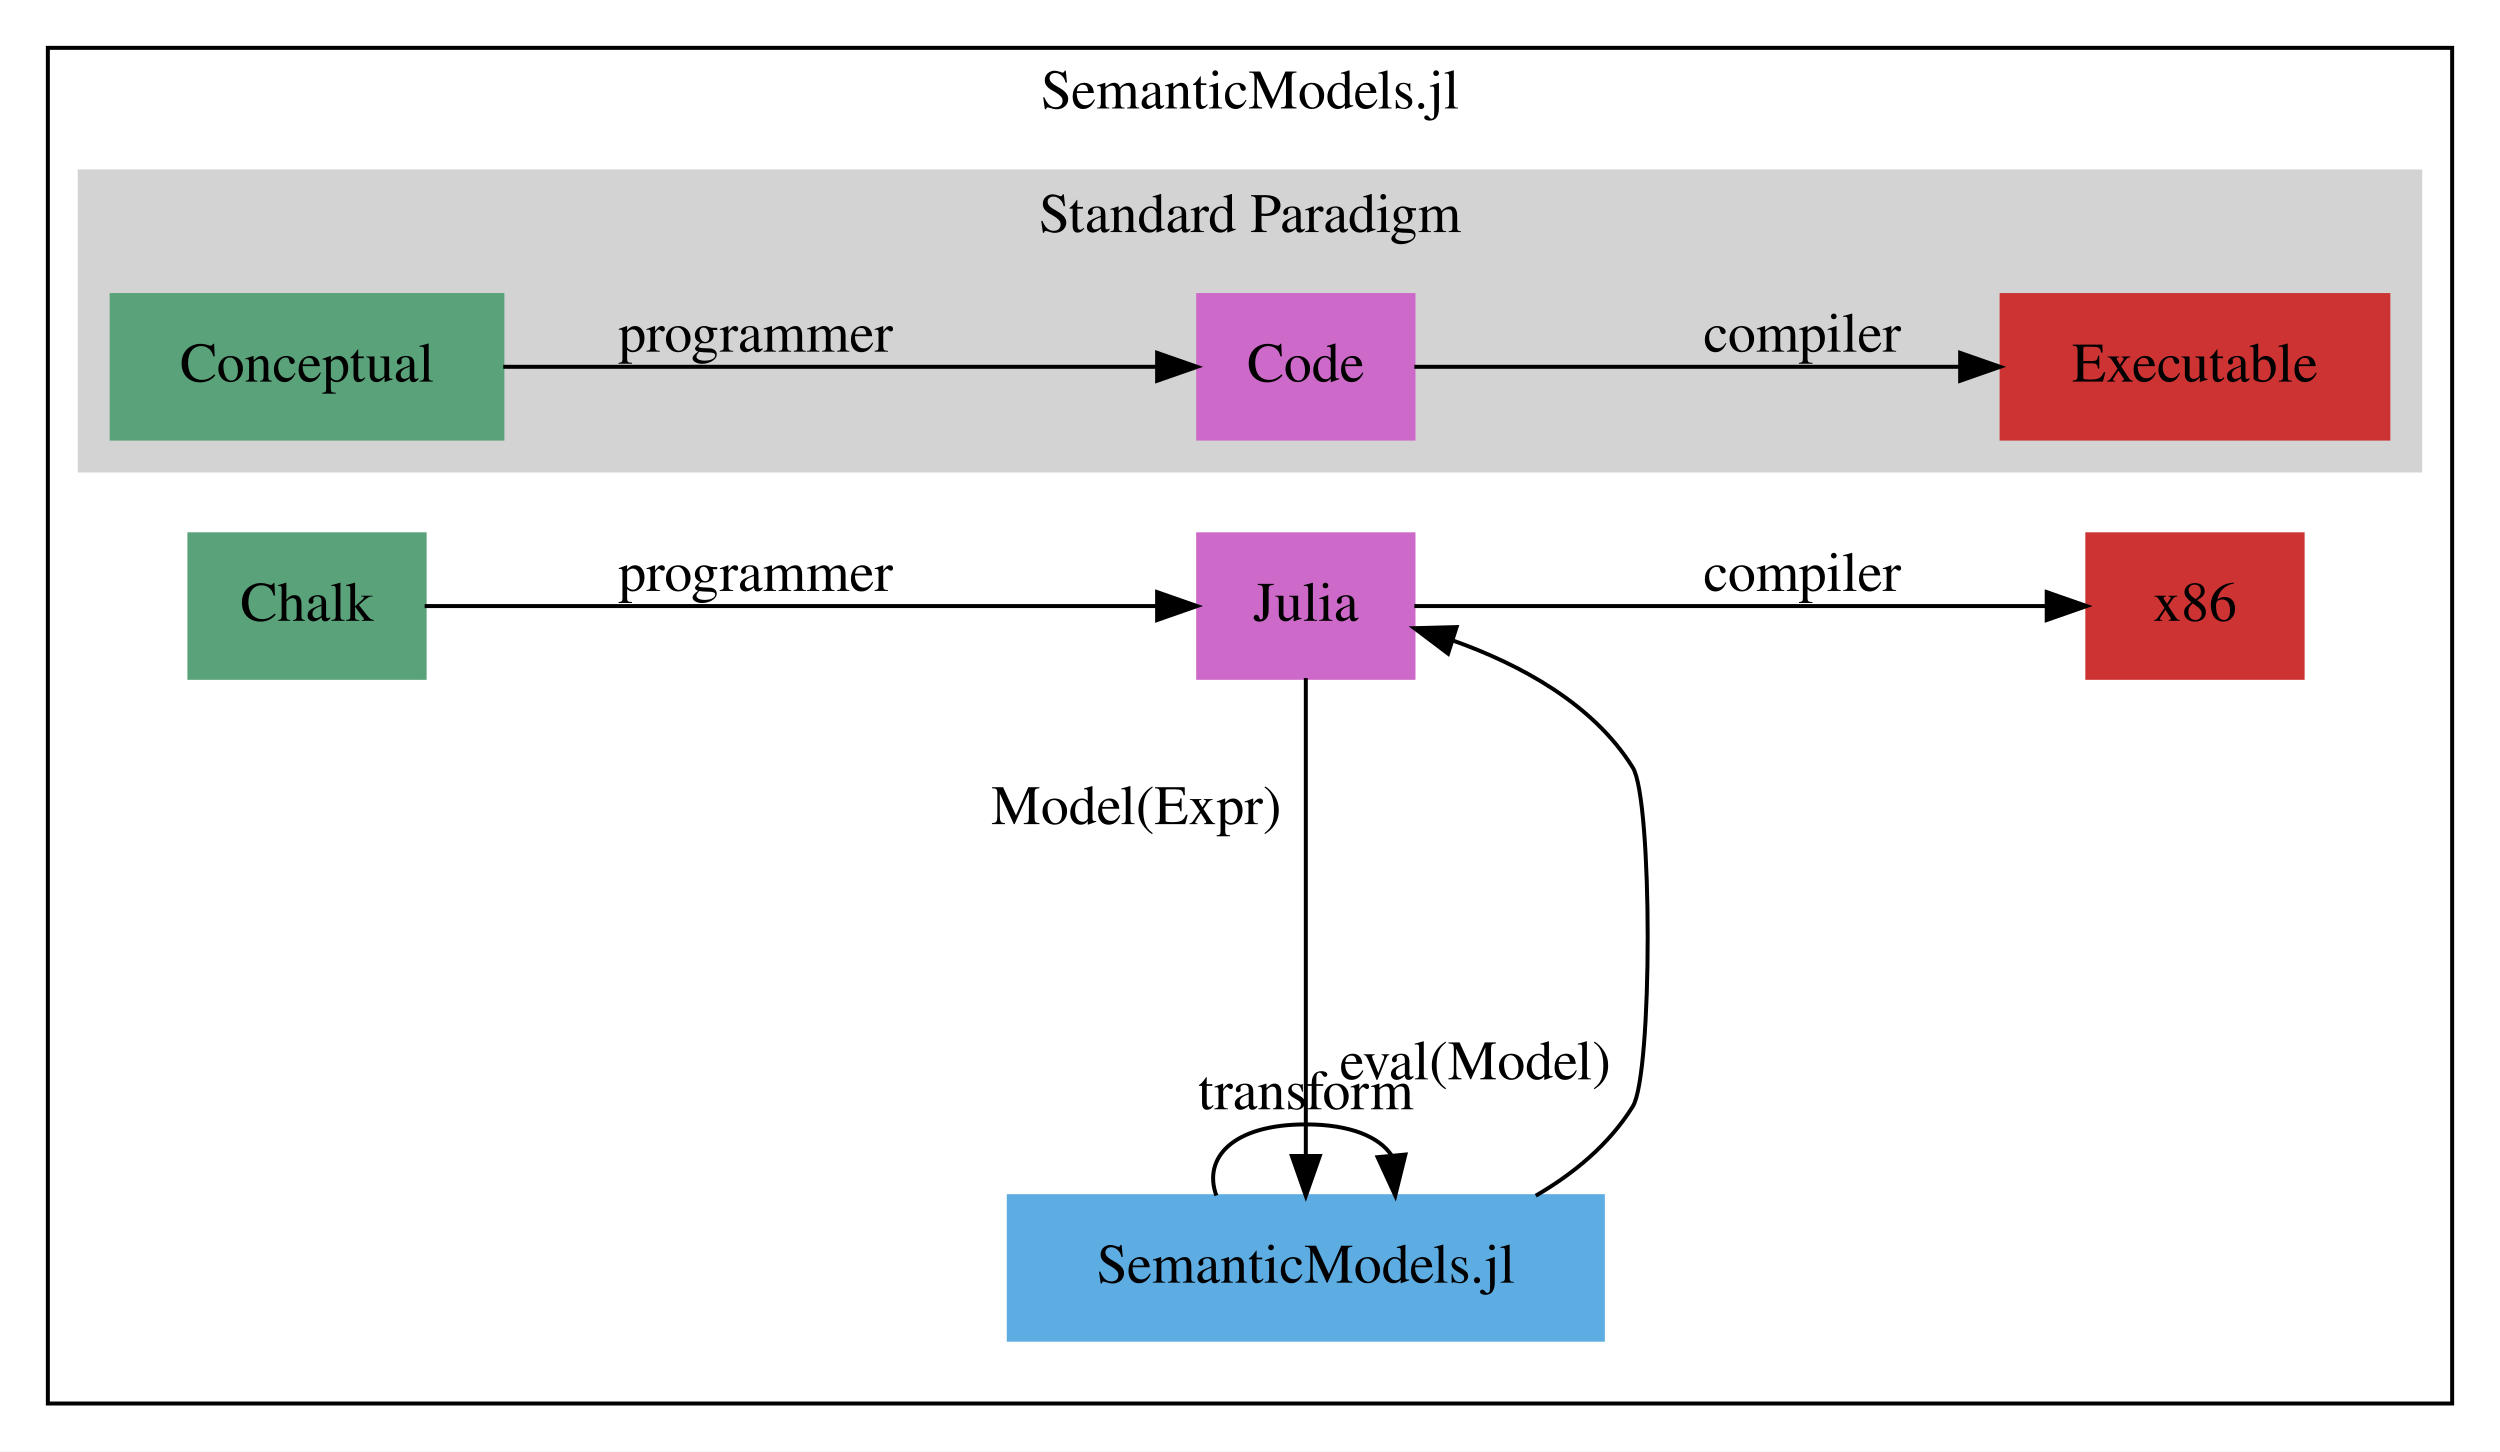
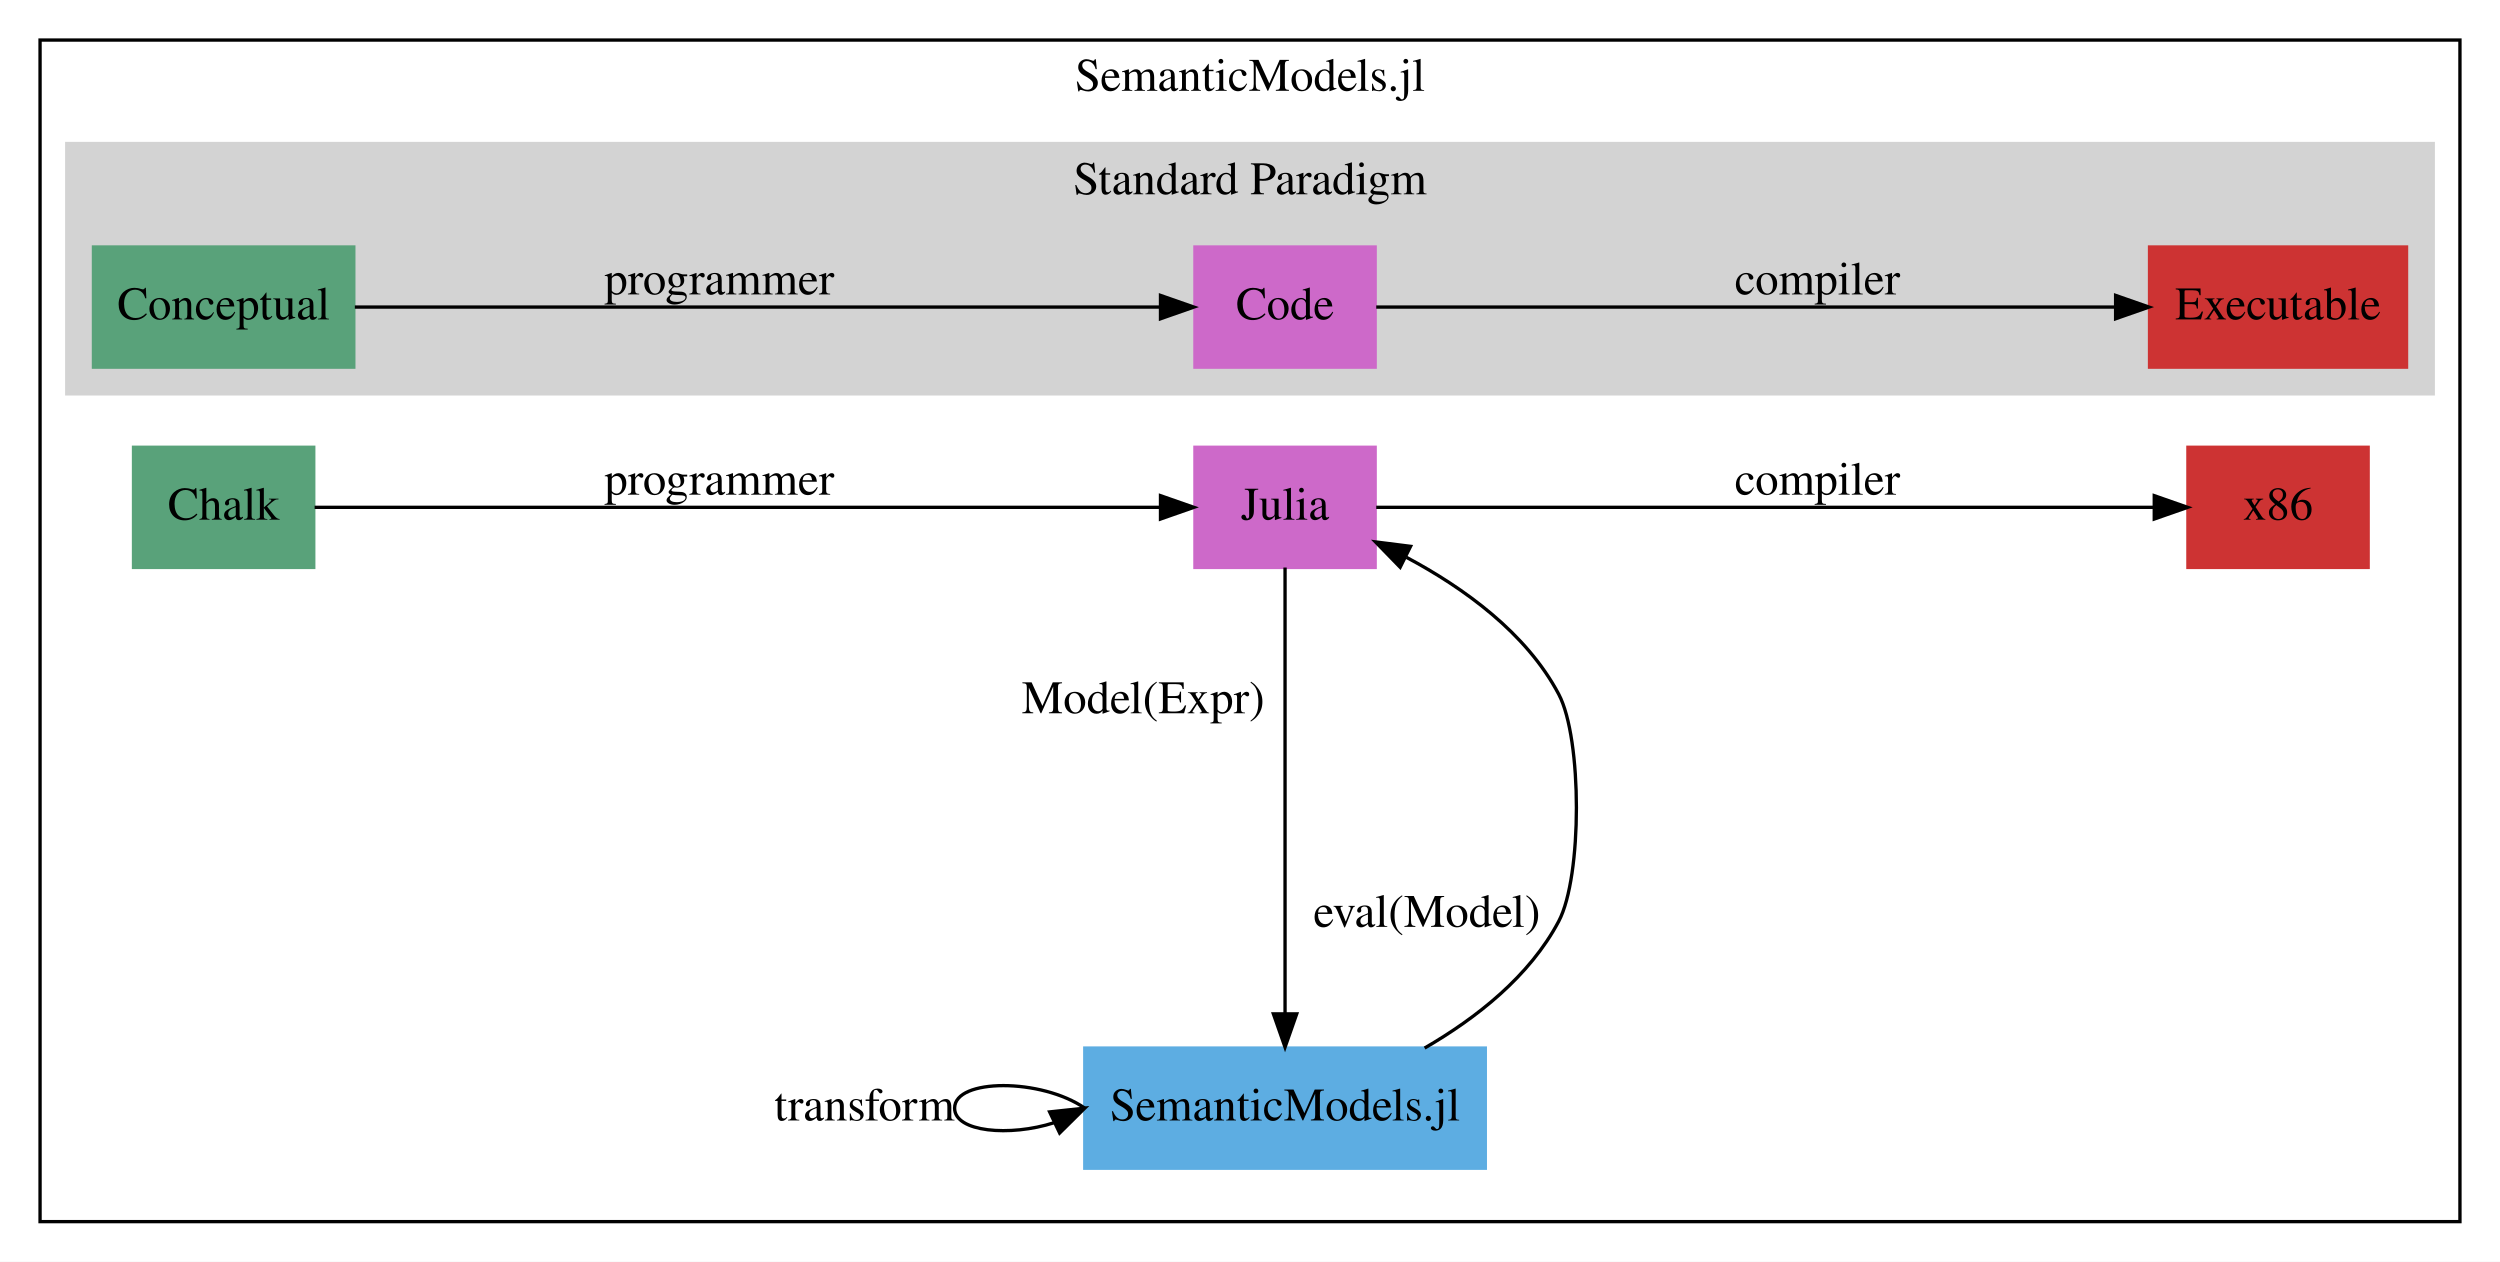
- <svg xmlns="http://www.w3.org/2000/svg" width="627pt" height="364pt" viewBox="0.00 0.00 627.00 364.00">
-   <g id="graph0" class="graph" transform="scale(1 1) rotate(0) translate(4 360)">
-     <polygon fill="white" stroke="none" points="-4,4 -4,-360 623,-360 623,4 -4,4" />
+ <svg xmlns="http://www.w3.org/2000/svg" width="749pt" height="378pt" viewBox="0.00 0.00 749.00 378.00">
+   <g id="graph0" class="graph" transform="scale(1 1) rotate(0) translate(4 374)">
+     <polygon fill="#ffffff" stroke="transparent" points="-4,4 -4,-374 745,-374 745,4 -4,4" />
    <g id="clust1" class="cluster">
-       <polygon fill="none" stroke="black" points="8,-8 8,-348 611,-348 611,-8 8,-8" />
-       <text text-anchor="middle" x="309.5" y="-332.8" font-family="Times,serif" font-size="14.00">SemanticModels.jl</text>
+       <polygon fill="none" stroke="#000000" points="8,-8 8,-362 733,-362 733,-8 8,-8" />
+       <text text-anchor="middle" x="370.5" y="-346.8" font-family="Times,serif" font-size="14.00" fill="#000000">SemanticModels.jl</text>
    </g>
    <g id="clust2" class="cluster">
-       <polygon fill="lightgrey" stroke="lightgrey" points="16,-242 16,-317 603,-317 603,-242 16,-242" />
-       <text text-anchor="middle" x="309.5" y="-301.8" font-family="Times,serif" font-size="14.00">Standard Paradigm</text>
+       <polygon fill="#d3d3d3" stroke="#d3d3d3" points="16,-256 16,-331 725,-331 725,-256 16,-256" />
+       <text text-anchor="middle" x="370.5" y="-315.8" font-family="Times,serif" font-size="14.00" fill="#000000">Standard Paradigm</text>
    </g>
    <g id="clust3" class="cluster">
-       <polygon fill="white" stroke="white" points="35.5,-16 35.5,-234 581.5,-234 581.5,-16 35.5,-16" />
+       <polygon fill="#ffffff" stroke="#ffffff" points="28,-16 28,-248 713.5,-248 713.5,-16 28,-16" />
    </g>
    <g id="node1" class="node">
-       <polygon fill="#59a27a" stroke="#59a27a" points="122,-286 24,-286 24,-250 122,-250 122,-286" />
-       <text text-anchor="middle" x="73" y="-264.3" font-family="Times,serif" font-size="14.00">Conceptual</text>
+       <polygon fill="#59a27a" stroke="#59a27a" points="102,-300 24,-300 24,-264 102,-264 102,-300" />
+       <text text-anchor="middle" x="63" y="-278.3" font-family="Times,serif" font-size="14.00" fill="#000000">Conceptual</text>
    </g>
    <g id="node2" class="node">
-       <polygon fill="#cd69c9" stroke="#cd69c9" points="350.5,-286 296.5,-286 296.5,-250 350.5,-250 350.5,-286" />
-       <text text-anchor="middle" x="323.5" y="-264.3" font-family="Times,serif" font-size="14.00">Code</text>
+       <polygon fill="#cd69c9" stroke="#cd69c9" points="408,-300 354,-300 354,-264 408,-264 408,-300" />
+       <text text-anchor="middle" x="381" y="-278.3" font-family="Times,serif" font-size="14.00" fill="#000000">Code</text>
    </g>
    <g id="edge1" class="edge">
-       <path fill="none" stroke="black" d="M122.208,-268C170.192,-268 242.762,-268 286.111,-268" />
-       <polygon fill="black" stroke="black" points="286.207,-271.5 296.207,-268 286.207,-264.5 286.207,-271.5" />
-       <text text-anchor="middle" x="185.5" y="-271.8" font-family="Times,serif" font-size="14.00">programmer</text>
+       <path fill="none" stroke="#000000" d="M102.311,-282C114.254,-282 127.414,-282 139.5,-282 139.5,-282 139.5,-282 283.5,-282 303.31,-282 325.384,-282 343.512,-282" />
+       <polygon fill="#000000" stroke="#000000" points="343.683,-285.5 353.683,-282 343.683,-278.5 343.683,-285.5" />
+       <text text-anchor="middle" x="211.5" y="-285.8" font-family="Times,serif" font-size="14.00" fill="#000000">programmer</text>
    </g>
    <g id="node3" class="node">
-       <polygon fill="#cd3333" stroke="#cd3333" points="595,-286 498,-286 498,-250 595,-250 595,-286" />
-       <text text-anchor="middle" x="546.5" y="-264.3" font-family="Times,serif" font-size="14.00">Executable</text>
+       <polygon fill="#cd3333" stroke="#cd3333" points="717,-300 640,-300 640,-264 717,-264 717,-300" />
+       <text text-anchor="middle" x="678.5" y="-278.3" font-family="Times,serif" font-size="14.00" fill="#000000">Executable</text>
    </g>
    <g id="edge2" class="edge">
-       <path fill="none" stroke="black" d="M350.719,-268C384.239,-268 443.233,-268 487.539,-268" />
-       <polygon fill="black" stroke="black" points="487.606,-271.5 497.606,-268 487.606,-264.5 487.606,-271.5" />
-       <text text-anchor="middle" x="448" y="-271.8" font-family="Times,serif" font-size="14.00">compiler</text>
+       <path fill="none" stroke="#000000" d="M408.317,-282C427.864,-282 454.802,-282 478.5,-282 478.5,-282 478.5,-282 602.5,-282 611.32,-282 620.715,-282 629.784,-282" />
+       <polygon fill="#000000" stroke="#000000" points="629.837,-285.5 639.837,-282 629.837,-278.5 629.837,-285.5" />
+       <text text-anchor="middle" x="540.5" y="-285.8" font-family="Times,serif" font-size="14.00" fill="#000000">compiler</text>
    </g>
    <g id="node4" class="node">
-       <polygon fill="#59a27a" stroke="#59a27a" points="102.5,-226 43.5,-226 43.5,-190 102.5,-190 102.5,-226" />
-       <text text-anchor="middle" x="73" y="-204.3" font-family="Times,serif" font-size="14.00">Chalk</text>
+       <polygon fill="#59a27a" stroke="#59a27a" points="90,-240 36,-240 36,-204 90,-204 90,-240" />
+       <text text-anchor="middle" x="63" y="-218.3" font-family="Times,serif" font-size="14.00" fill="#000000">Chalk</text>
    </g>
    <g id="node5" class="node">
-       <polygon fill="#cd69c9" stroke="#cd69c9" points="350.5,-226 296.5,-226 296.5,-190 350.5,-190 350.5,-226" />
-       <text text-anchor="middle" x="323.5" y="-204.3" font-family="Times,serif" font-size="14.00">Julia</text>
+       <polygon fill="#cd69c9" stroke="#cd69c9" points="408,-240 354,-240 354,-204 408,-204 408,-240" />
+       <text text-anchor="middle" x="381" y="-218.3" font-family="Times,serif" font-size="14.00" fill="#000000">Julia</text>
    </g>
    <g id="edge3" class="edge">
-       <path fill="none" stroke="black" d="M102.506,-208C147.853,-208 236.371,-208 286.19,-208" />
-       <polygon fill="black" stroke="black" points="286.204,-211.5 296.204,-208 286.204,-204.5 286.204,-211.5" />
-       <text text-anchor="middle" x="185.5" y="-211.8" font-family="Times,serif" font-size="14.00">programmer</text>
+       <path fill="none" stroke="#000000" d="M90.262,-222C104.866,-222 123.164,-222 139.5,-222 139.5,-222 139.5,-222 283.5,-222 303.31,-222 325.384,-222 343.512,-222" />
+       <polygon fill="#000000" stroke="#000000" points="343.683,-225.5 353.683,-222 343.683,-218.5 343.683,-225.5" />
+       <text text-anchor="middle" x="211.5" y="-225.8" font-family="Times,serif" font-size="14.00" fill="#000000">programmer</text>
    </g>
    <g id="node6" class="node">
-       <polygon fill="#5dade2" stroke="#5dade2" points="398,-60 249,-60 249,-24 398,-24 398,-60" />
-       <text text-anchor="middle" x="323.5" y="-38.3" font-family="Times,serif" font-size="14.00">SemanticModels.jl</text>
+       <polygon fill="#5dade2" stroke="#5dade2" points="441,-60 321,-60 321,-24 441,-24 441,-60" />
+       <text text-anchor="middle" x="381" y="-38.3" font-family="Times,serif" font-size="14.00" fill="#000000">SemanticModels.jl</text>
    </g>
    <g id="edge4" class="edge">
-       <path fill="none" stroke="black" d="M323.5,-189.941C323.5,-161.142 323.5,-104.58 323.5,-70.347" />
-       <polygon fill="black" stroke="black" points="327,-70.081 323.5,-60.081 320,-70.081 327,-70.081" />
-       <text text-anchor="middle" x="281" y="-153.3" font-family="Times,serif" font-size="14.00">Model(Expr)</text>
+       <path fill="none" stroke="#000000" d="M381,-203.969C381,-172.643 381,-107.939 381,-70.486" />
+       <polygon fill="#000000" stroke="#000000" points="384.5,-70.25 381,-60.25 377.5,-70.25 384.5,-70.25" />
+       <text text-anchor="middle" x="338.5" y="-160.3" font-family="Times,serif" font-size="14.00" fill="#000000">Model(Expr)</text>
    </g>
    <g id="node7" class="node">
-       <polygon fill="#cd3333" stroke="#cd3333" points="573.5,-226 519.5,-226 519.5,-190 573.5,-190 573.5,-226" />
-       <text text-anchor="middle" x="546.5" y="-204.3" font-family="Times,serif" font-size="14.00">x86</text>
+       <polygon fill="#cd3333" stroke="#cd3333" points="705.5,-240 651.5,-240 651.5,-204 705.5,-204 705.5,-240" />
+       <text text-anchor="middle" x="678.5" y="-218.3" font-family="Times,serif" font-size="14.00" fill="#000000">x86</text>
    </g>
    <g id="edge7" class="edge">
-       <path fill="none" stroke="black" d="M350.719,-208C390.096,-208 464.627,-208 509.205,-208" />
-       <polygon fill="black" stroke="black" points="509.315,-211.5 519.315,-208 509.315,-204.5 509.315,-211.5" />
-       <text text-anchor="middle" x="448" y="-211.8" font-family="Times,serif" font-size="14.00">compiler</text>
+       <path fill="none" stroke="#000000" d="M408.317,-222C427.864,-222 454.802,-222 478.5,-222 478.5,-222 478.5,-222 602.5,-222 615.052,-222 628.771,-222 641.055,-222" />
+       <polygon fill="#000000" stroke="#000000" points="641.416,-225.5 651.416,-222 641.416,-218.5 641.416,-225.5" />
+       <text text-anchor="middle" x="540.5" y="-225.8" font-family="Times,serif" font-size="14.00" fill="#000000">compiler</text>
    </g>
    <g id="edge5" class="edge">
-       <path fill="none" stroke="black" d="M381.17,-60.121C390.845,-65.754 399.634,-73.06 405.5,-82.5 410.485,-90.522 410.485,-159.478 405.5,-167.5 395.552,-183.508 377.199,-193.379 360.375,-199.361" />
-       <polygon fill="black" stroke="black" points="359.178,-196.07 350.721,-202.452 361.312,-202.736 359.178,-196.07" />
-       <text text-anchor="middle" x="366" y="-89.3" font-family="Times,serif" font-size="14.00">eval(Model)</text>
+       <path fill="none" stroke="#000000" d="M422.815,-60.001C438.354,-68.997 454.307,-81.536 463,-98 470.056,-111.363 470.056,-152.637 463,-166 453.288,-184.393 434.515,-197.888 417.381,-207.016" />
+       <polygon fill="#000000" stroke="#000000" points="415.487,-204.049 408.098,-211.642 418.609,-210.315 415.487,-204.049" />
+       <text text-anchor="middle" x="423.5" y="-96.3" font-family="Times,serif" font-size="14.00" fill="#000000">eval(Model)</text>
    </g>
    <g id="edge6" class="edge">
-       <path fill="none" stroke="black" d="M301.067,-60.153C297.616,-69.539 305.094,-78 323.5,-78 334.716,-78 341.874,-74.858 344.974,-70.28" />
-       <polygon fill="black" stroke="black" points="348.475,-70.438 345.933,-60.153 341.506,-69.778 348.475,-70.438" />
-       <text text-anchor="middle" x="323.5" y="-81.8" font-family="Times,serif" font-size="14.00">transform</text>
+       <path fill="none" stroke="#000000" d="M321,-42C308,-51 282,-51 282,-42 282,-34.828 298.51,-33.371 311.796,-37.63" />
+       <polygon fill="#000000" stroke="#000000" points="310.465,-40.872 321,-42 313.468,-34.549 310.465,-40.872" />
+       <text text-anchor="middle" x="255" y="-38.3" font-family="Times,serif" font-size="14.00" fill="#000000">transform</text>
    </g>
  </g>
</svg>
